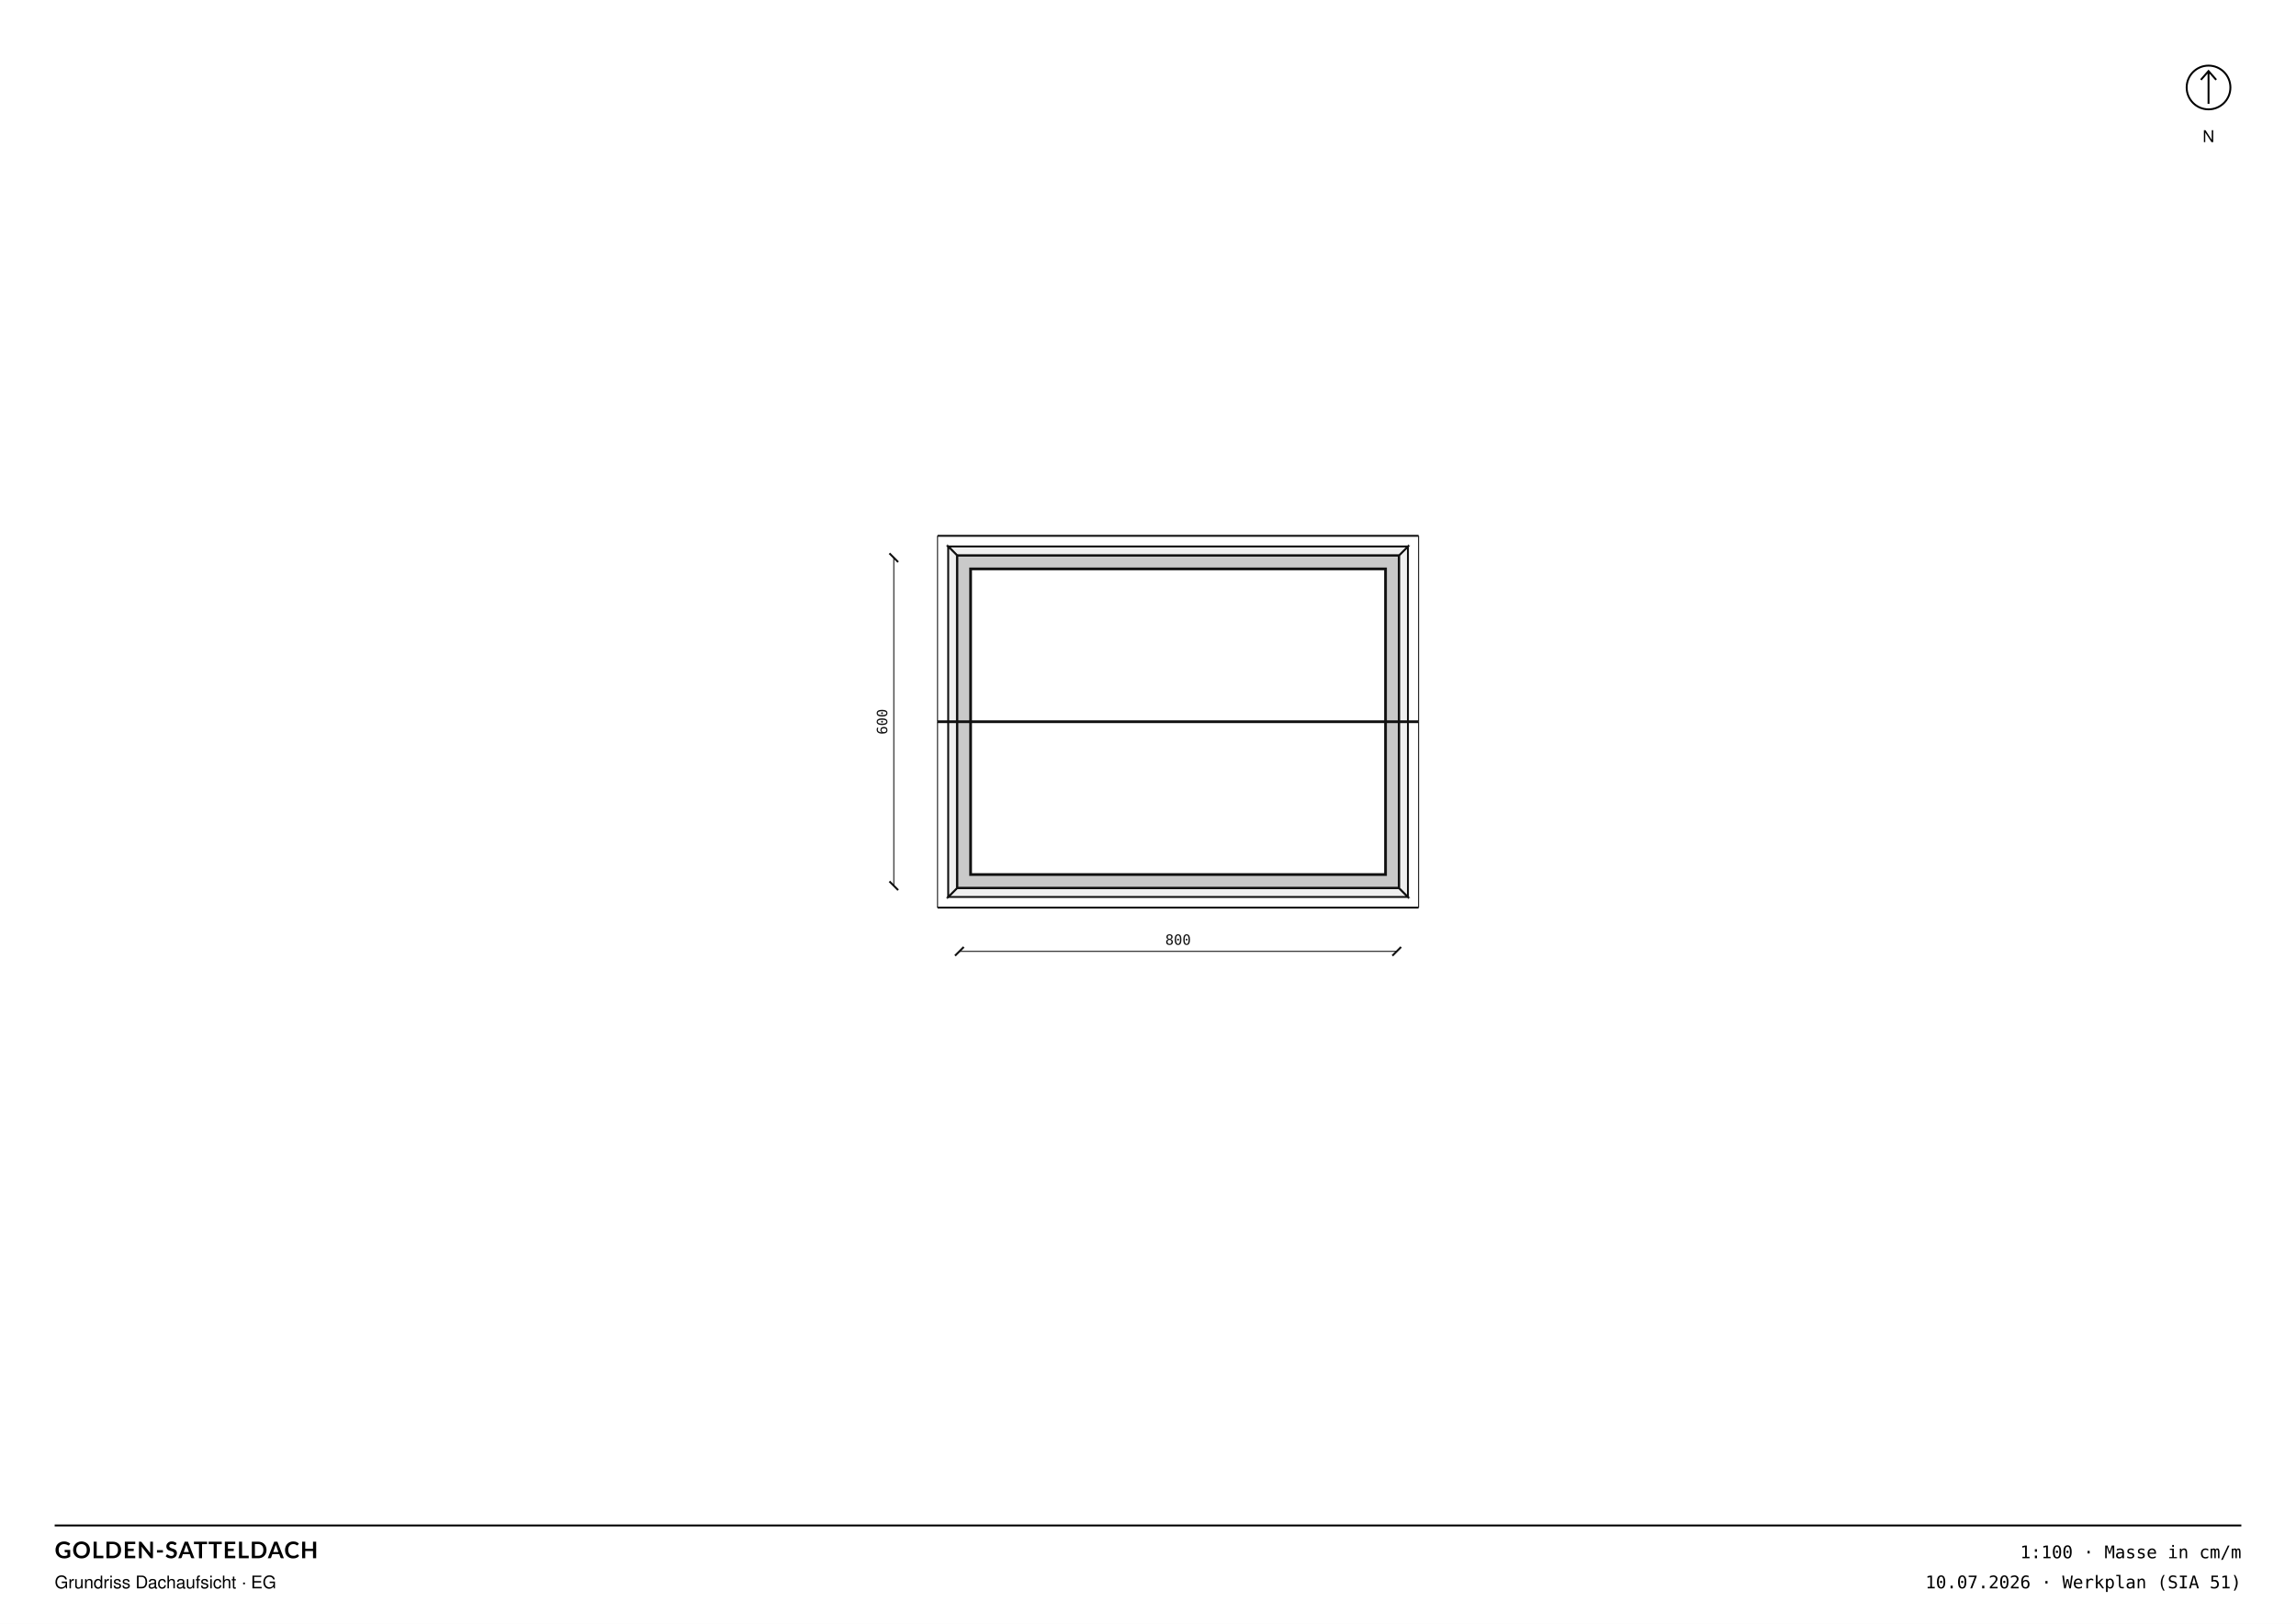
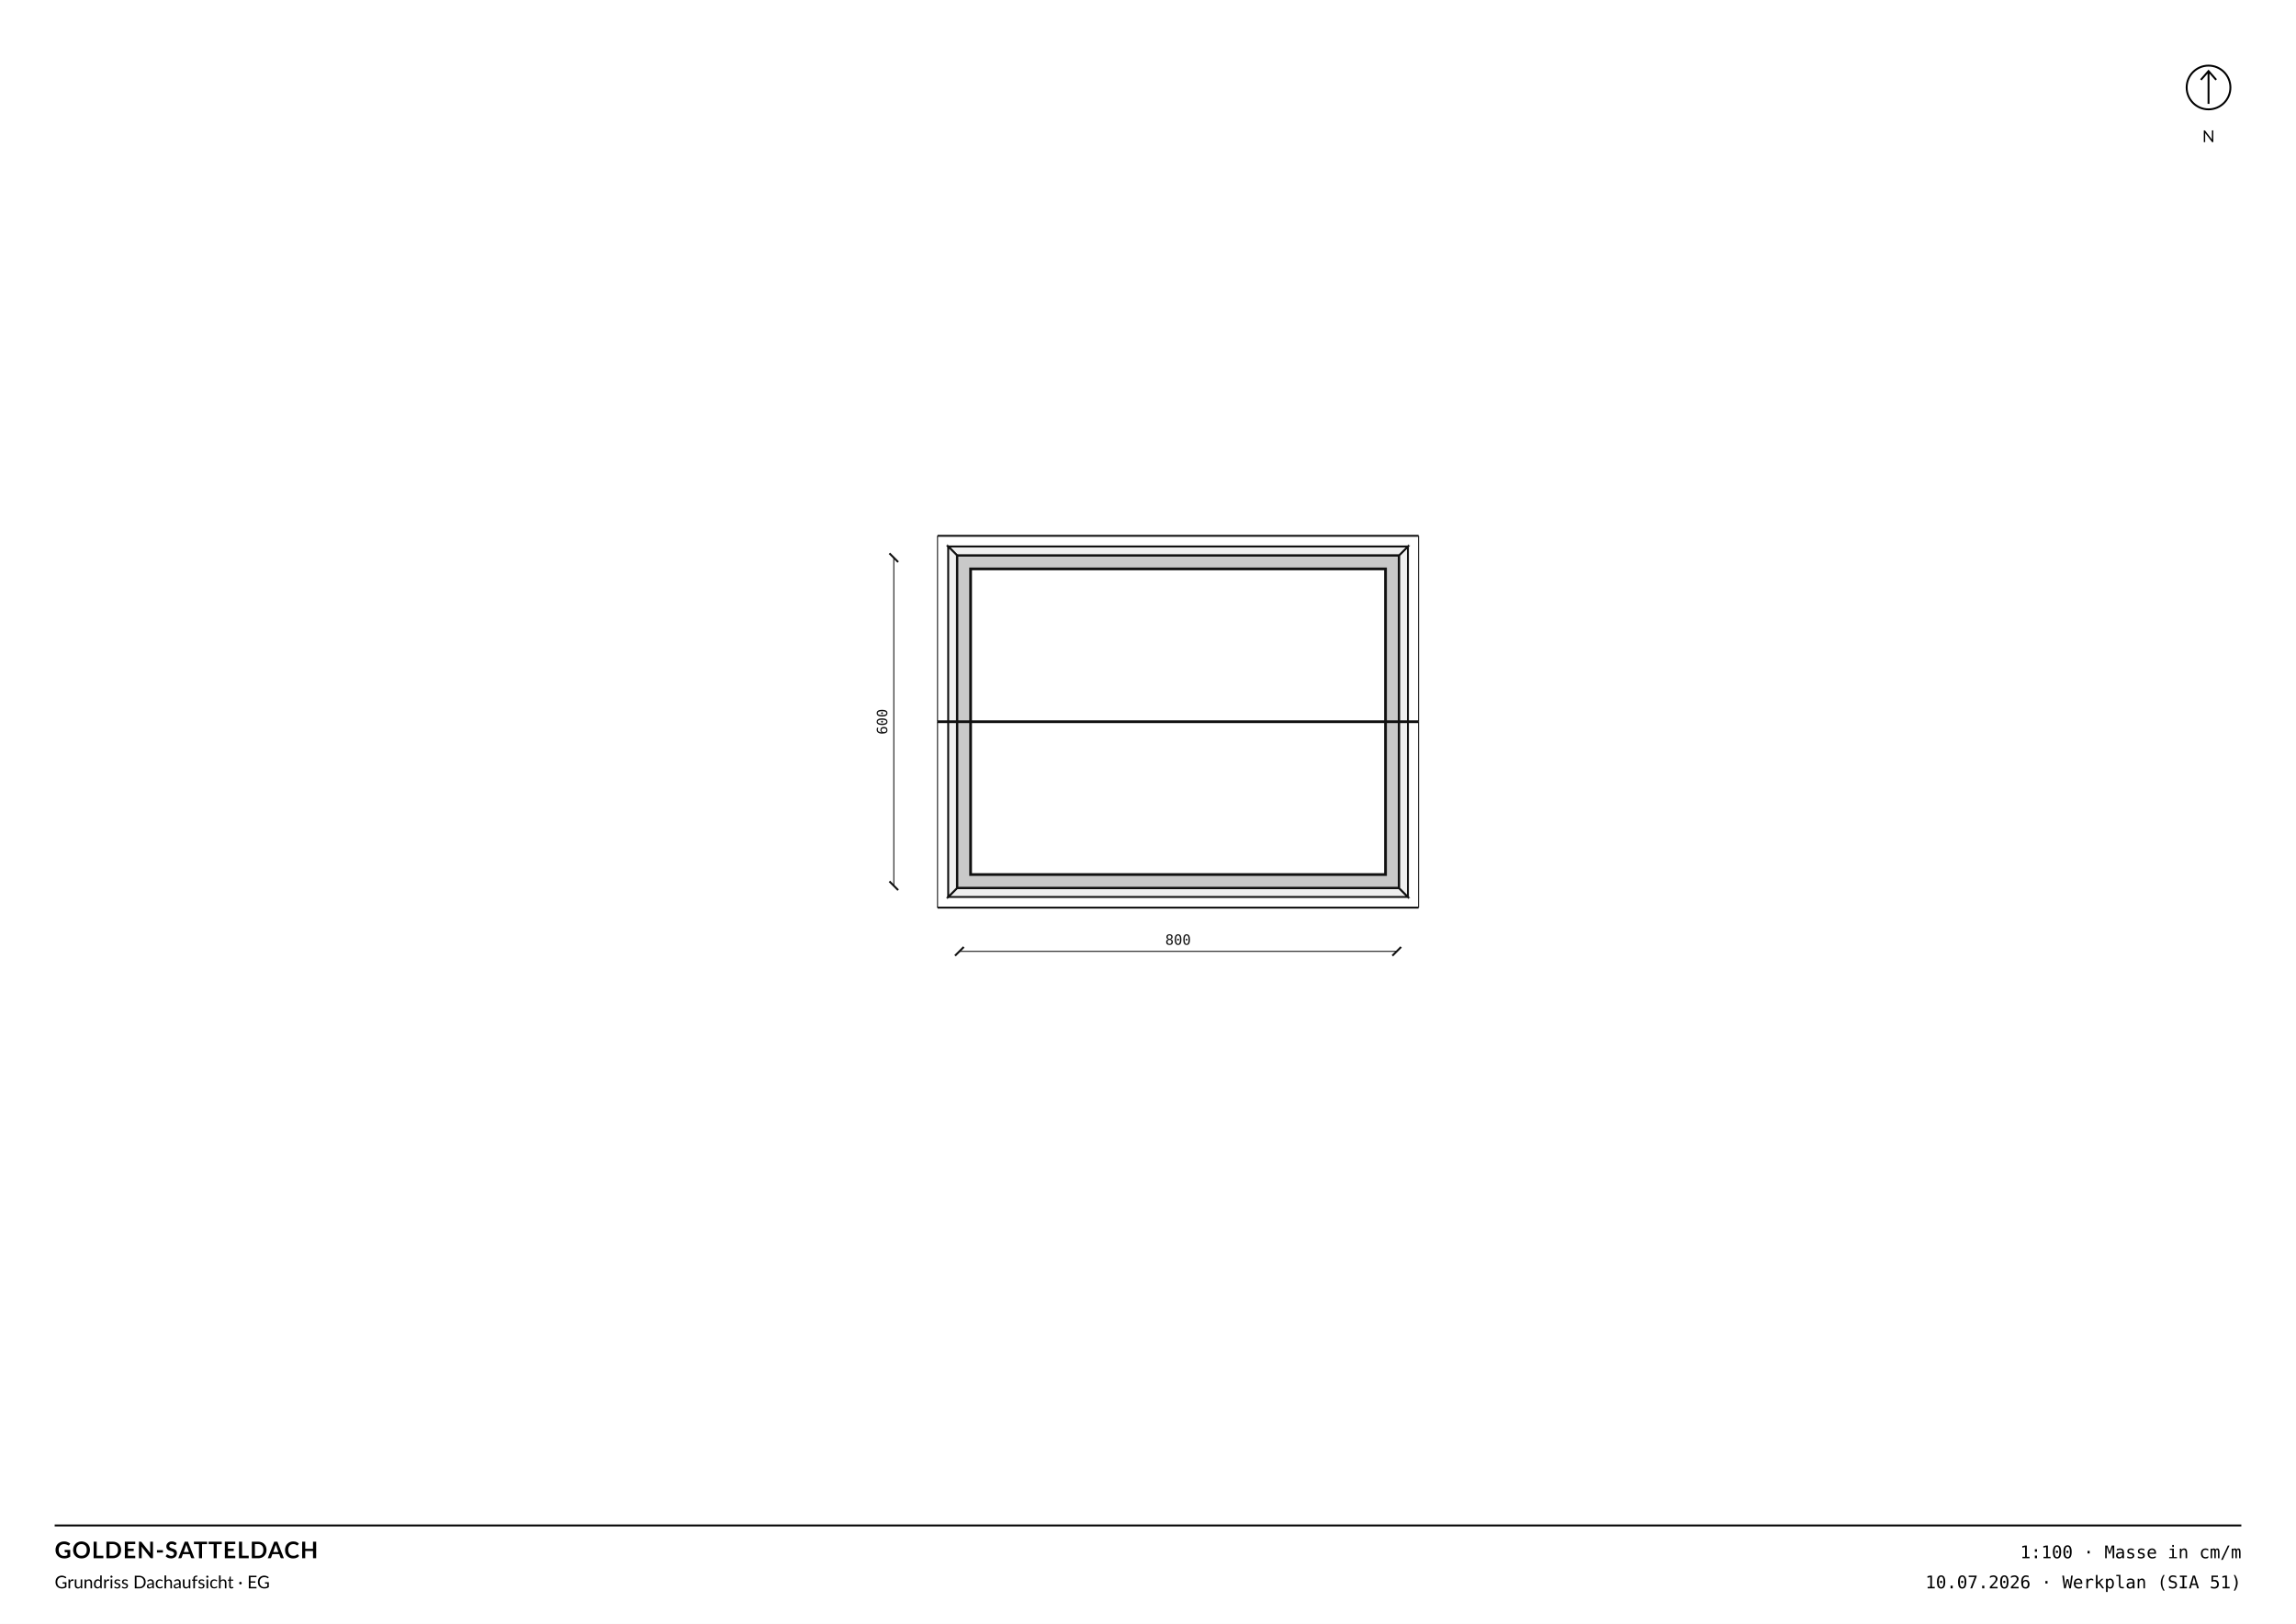
<svg xmlns="http://www.w3.org/2000/svg" width="420mm" height="297mm" viewBox="0 0 420 297" font-family="Helvetica, Arial, sans-serif">
  <rect width="420" height="297" fill="white" />
  <g transform="translate(175.50, 162.00) scale(0.01)">
    <path d="M 8045 45 L 8045 -6045 L -45 -6045 L -45 45 Z M 205 -5795 L 7795 -5795 L 7795 -205 L 205 -205 Z" fill-rule="evenodd" fill="#c9c9c9" stroke="#111" stroke-width="50" />
    <path d="M -45 45 L 8045 45 L 8205 205 L -205 205 Z" fill-rule="evenodd" fill="#efefef" stroke="#111" stroke-width="35" />
    <path d="M 8045 45 L 8045 -6045 L 8205 -6205 L 8205 205 Z" fill-rule="evenodd" fill="#efefef" stroke="#111" stroke-width="35" />
    <path d="M 8045 -6045 L -45 -6045 L -205 -6205 L 8205 -6205 Z" fill-rule="evenodd" fill="#efefef" stroke="#111" stroke-width="35" />
    <path d="M -45 -6045 L -45 45 L -205 205 L -205 -6205 Z" fill-rule="evenodd" fill="#efefef" stroke="#111" stroke-width="35" />
    <line x1="-400" y1="-3000" x2="-400" y2="400" stroke="#111" stroke-width="18" />
    <line x1="-400" y1="400" x2="8400" y2="400" stroke="#111" stroke-width="35" />
    <line x1="8400" y1="400" x2="8400" y2="-3000" stroke="#111" stroke-width="18" />
    <line x1="-400" y1="-3000" x2="8400" y2="-3000" stroke="#111" stroke-width="50" />
    <line x1="8400" y1="-6400" x2="-400" y2="-6400" stroke="#111" stroke-width="35" />
    <line x1="-400" y1="-6400" x2="-400" y2="-3000" stroke="#111" stroke-width="18" />
    <line x1="8400" y1="-3000" x2="8400" y2="-6400" stroke="#111" stroke-width="18" />
    <g stroke="#111" fill="#111">
      <line x1="0" y1="1200" x2="8000" y2="1200" stroke-width="18" />
      <line x1="-80" y1="1280" x2="80" y2="1120" stroke-width="36" />
      <line x1="7920" y1="1280" x2="8080" y2="1120" stroke-width="36" />
      <text x="4000" y="1080" text-anchor="middle" font-size="260" font-family="'IBM Plex Mono', ui-monospace, monospace" stroke="none">800</text>
    </g>
    <g stroke="#111" fill="#111">
      <line x1="-1200" y1="0" x2="-1200" y2="-6000" stroke-width="18" />
      <line x1="-1280" y1="-80" x2="-1120" y2="80" stroke-width="36" />
      <line x1="-1280" y1="-6080" x2="-1120" y2="-5920" stroke-width="36" />
      <text x="-1320" y="-3000" text-anchor="middle" font-size="260" font-family="'IBM Plex Mono', ui-monospace, monospace" stroke="none" transform="rotate(-90 -1320 -3000)">600</text>
    </g>
  </g>
  <g stroke="black" fill="none" stroke-width="0.35">
    <circle cx="404" cy="16" r="4" />
    <path d="M 404 19 L 404 13 M 402.6 14.6 L 404 13 L 405.4 14.6" />
-     <text x="404" y="26" text-anchor="middle" font-size="3" stroke="none" fill="black">N</text>
+     <text x="404" y="26" text-anchor="middle" font-size="3" font-family="'Lato', Helvetica, Arial, sans-serif" stroke="none" fill="black">N</text>
  </g>
  <g font-size="3.2">
    <line x1="10" y1="279" x2="410" y2="279" stroke="black" stroke-width="0.35" />
    <text x="10" y="285" font-weight="bold" font-family="'Lato', Helvetica, Arial, sans-serif" letter-spacing="0.04em" font-size="4.2">GOLDEN-SATTELDACH</text>
-     <text x="10" y="290.5">Grundriss Dachaufsicht · EG</text>
+     <text x="10" y="290.5" font-family="'Lato', Helvetica, Arial, sans-serif">Grundriss Dachaufsicht · EG</text>
    <text x="410" y="285" text-anchor="end" font-family="'IBM Plex Mono', ui-monospace, monospace" font-feature-settings="'tnum'">1:100 · Masse in cm/m</text>
    <text x="410" y="290.5" text-anchor="end" font-family="'IBM Plex Mono', ui-monospace, monospace" font-feature-settings="'tnum'">10.07.2026 · Werkplan (SIA 51)</text>
  </g>
</svg>
